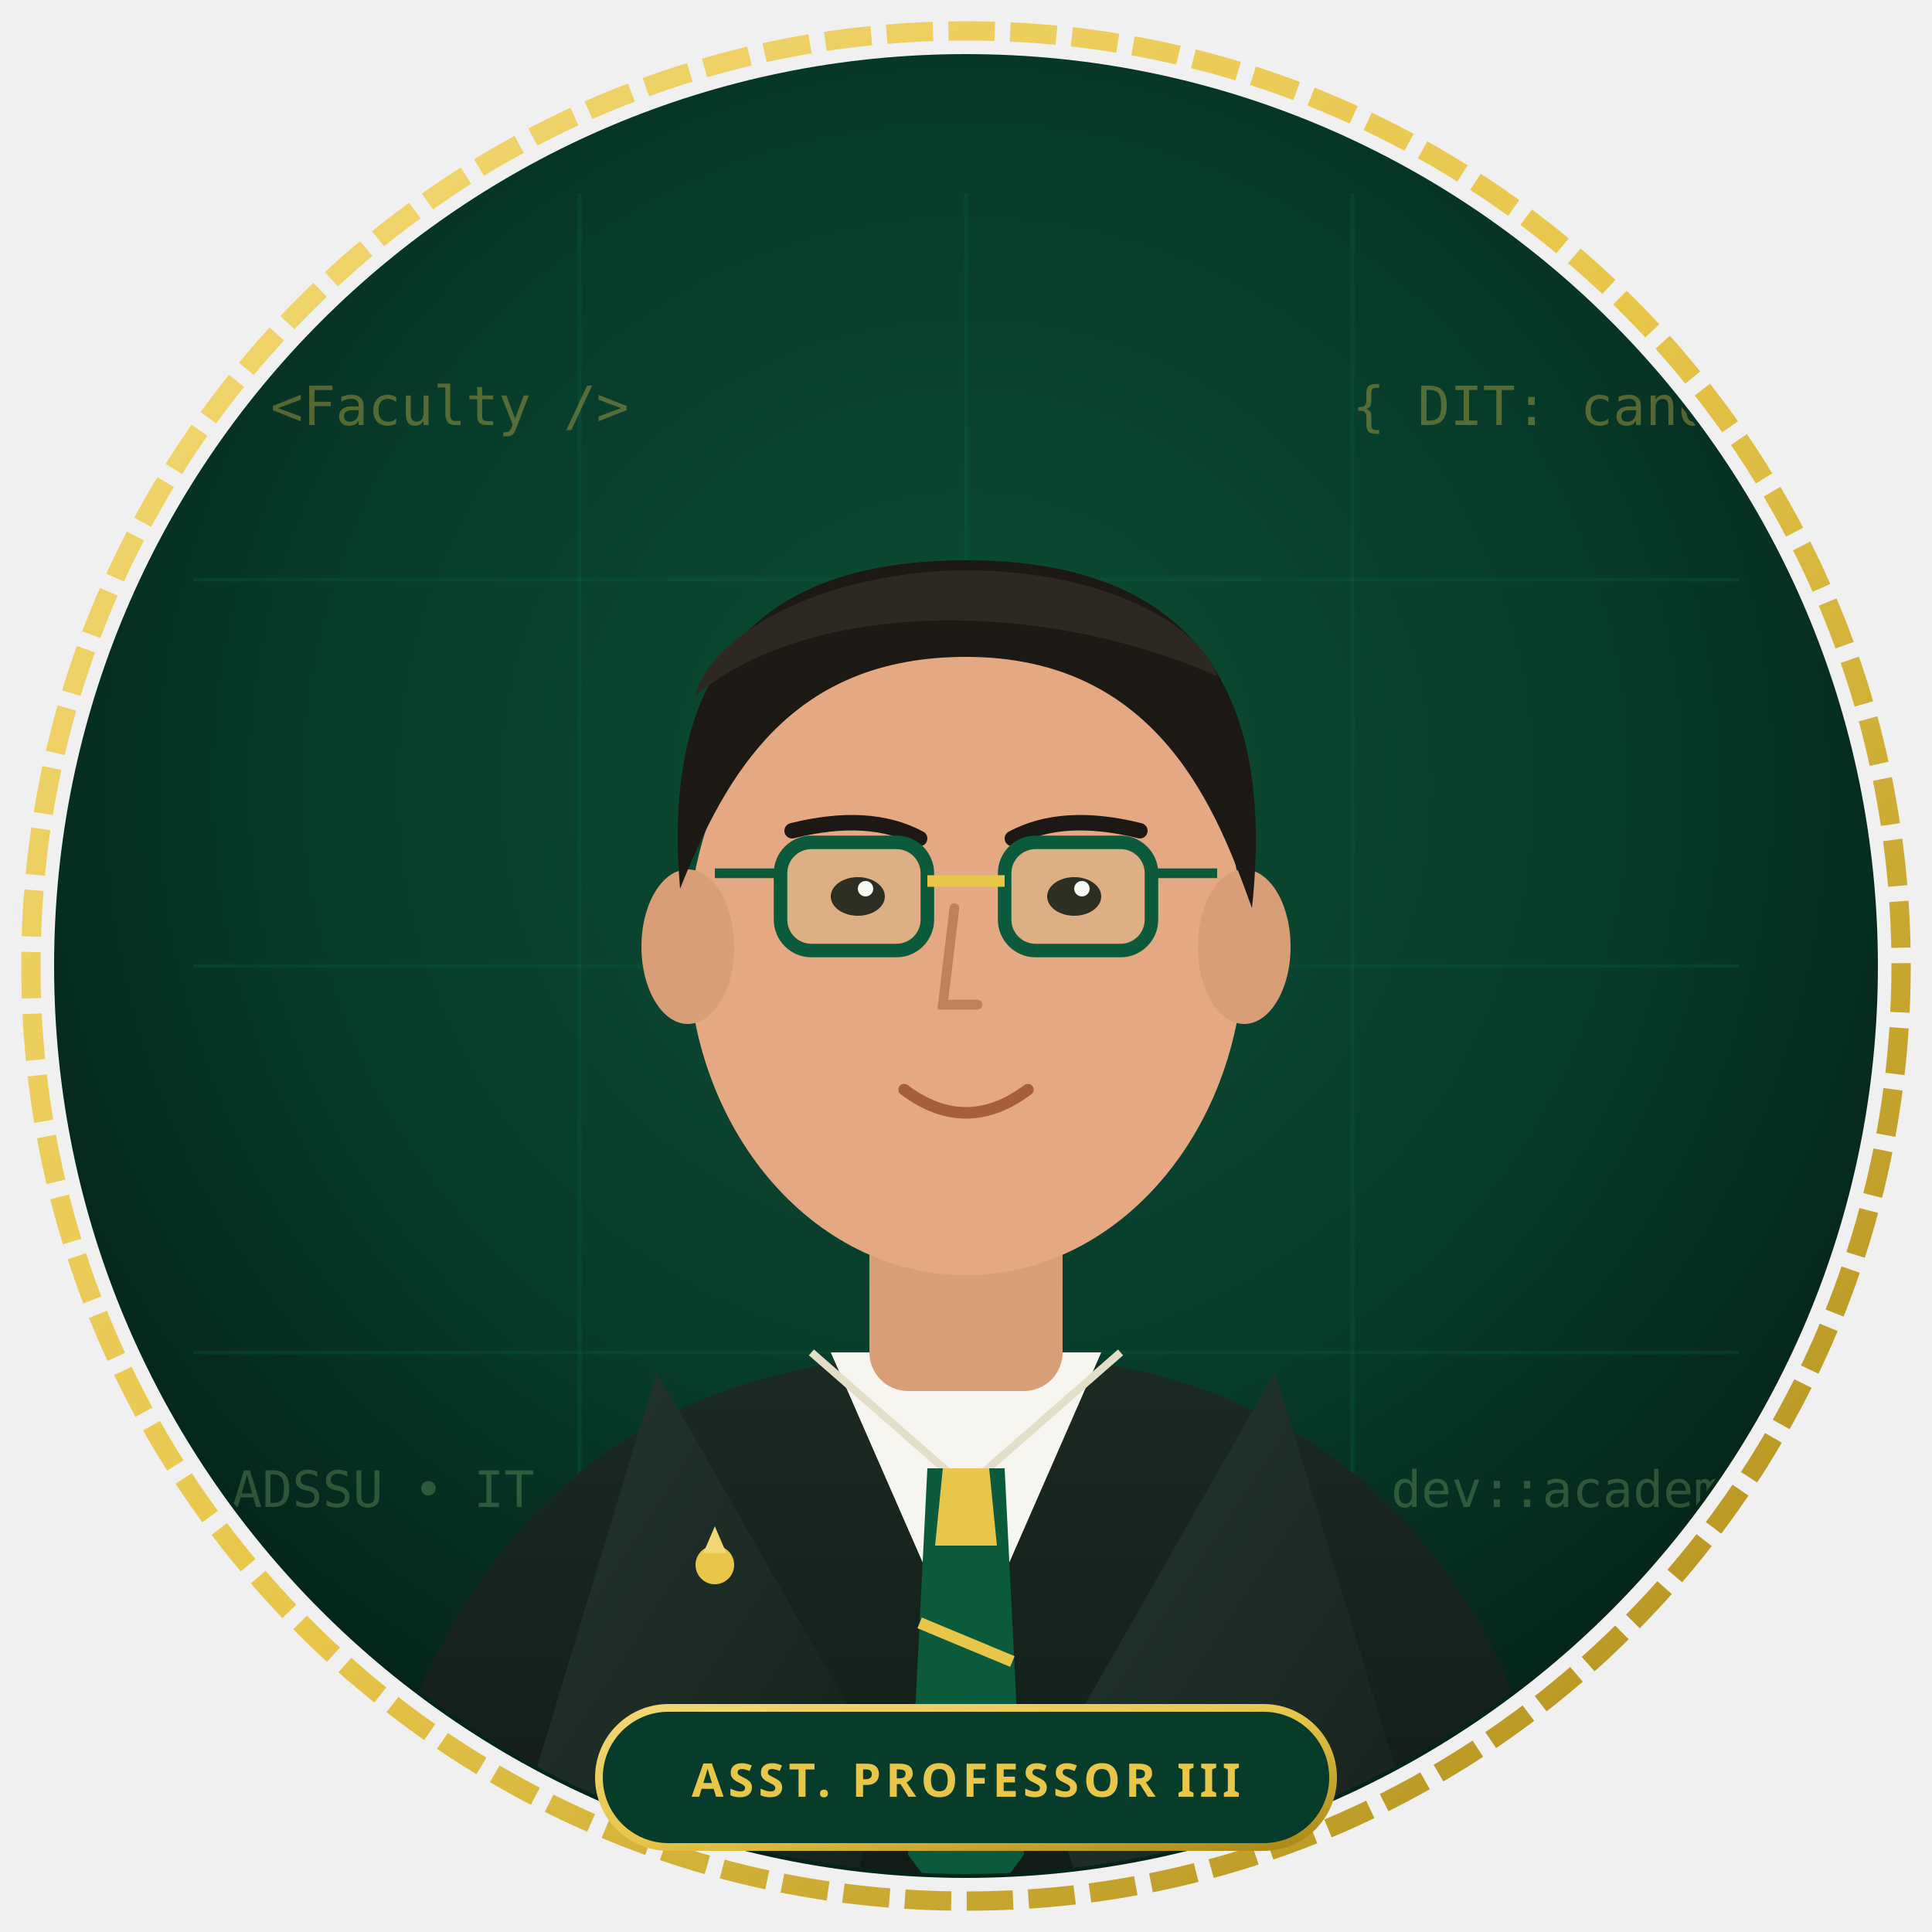
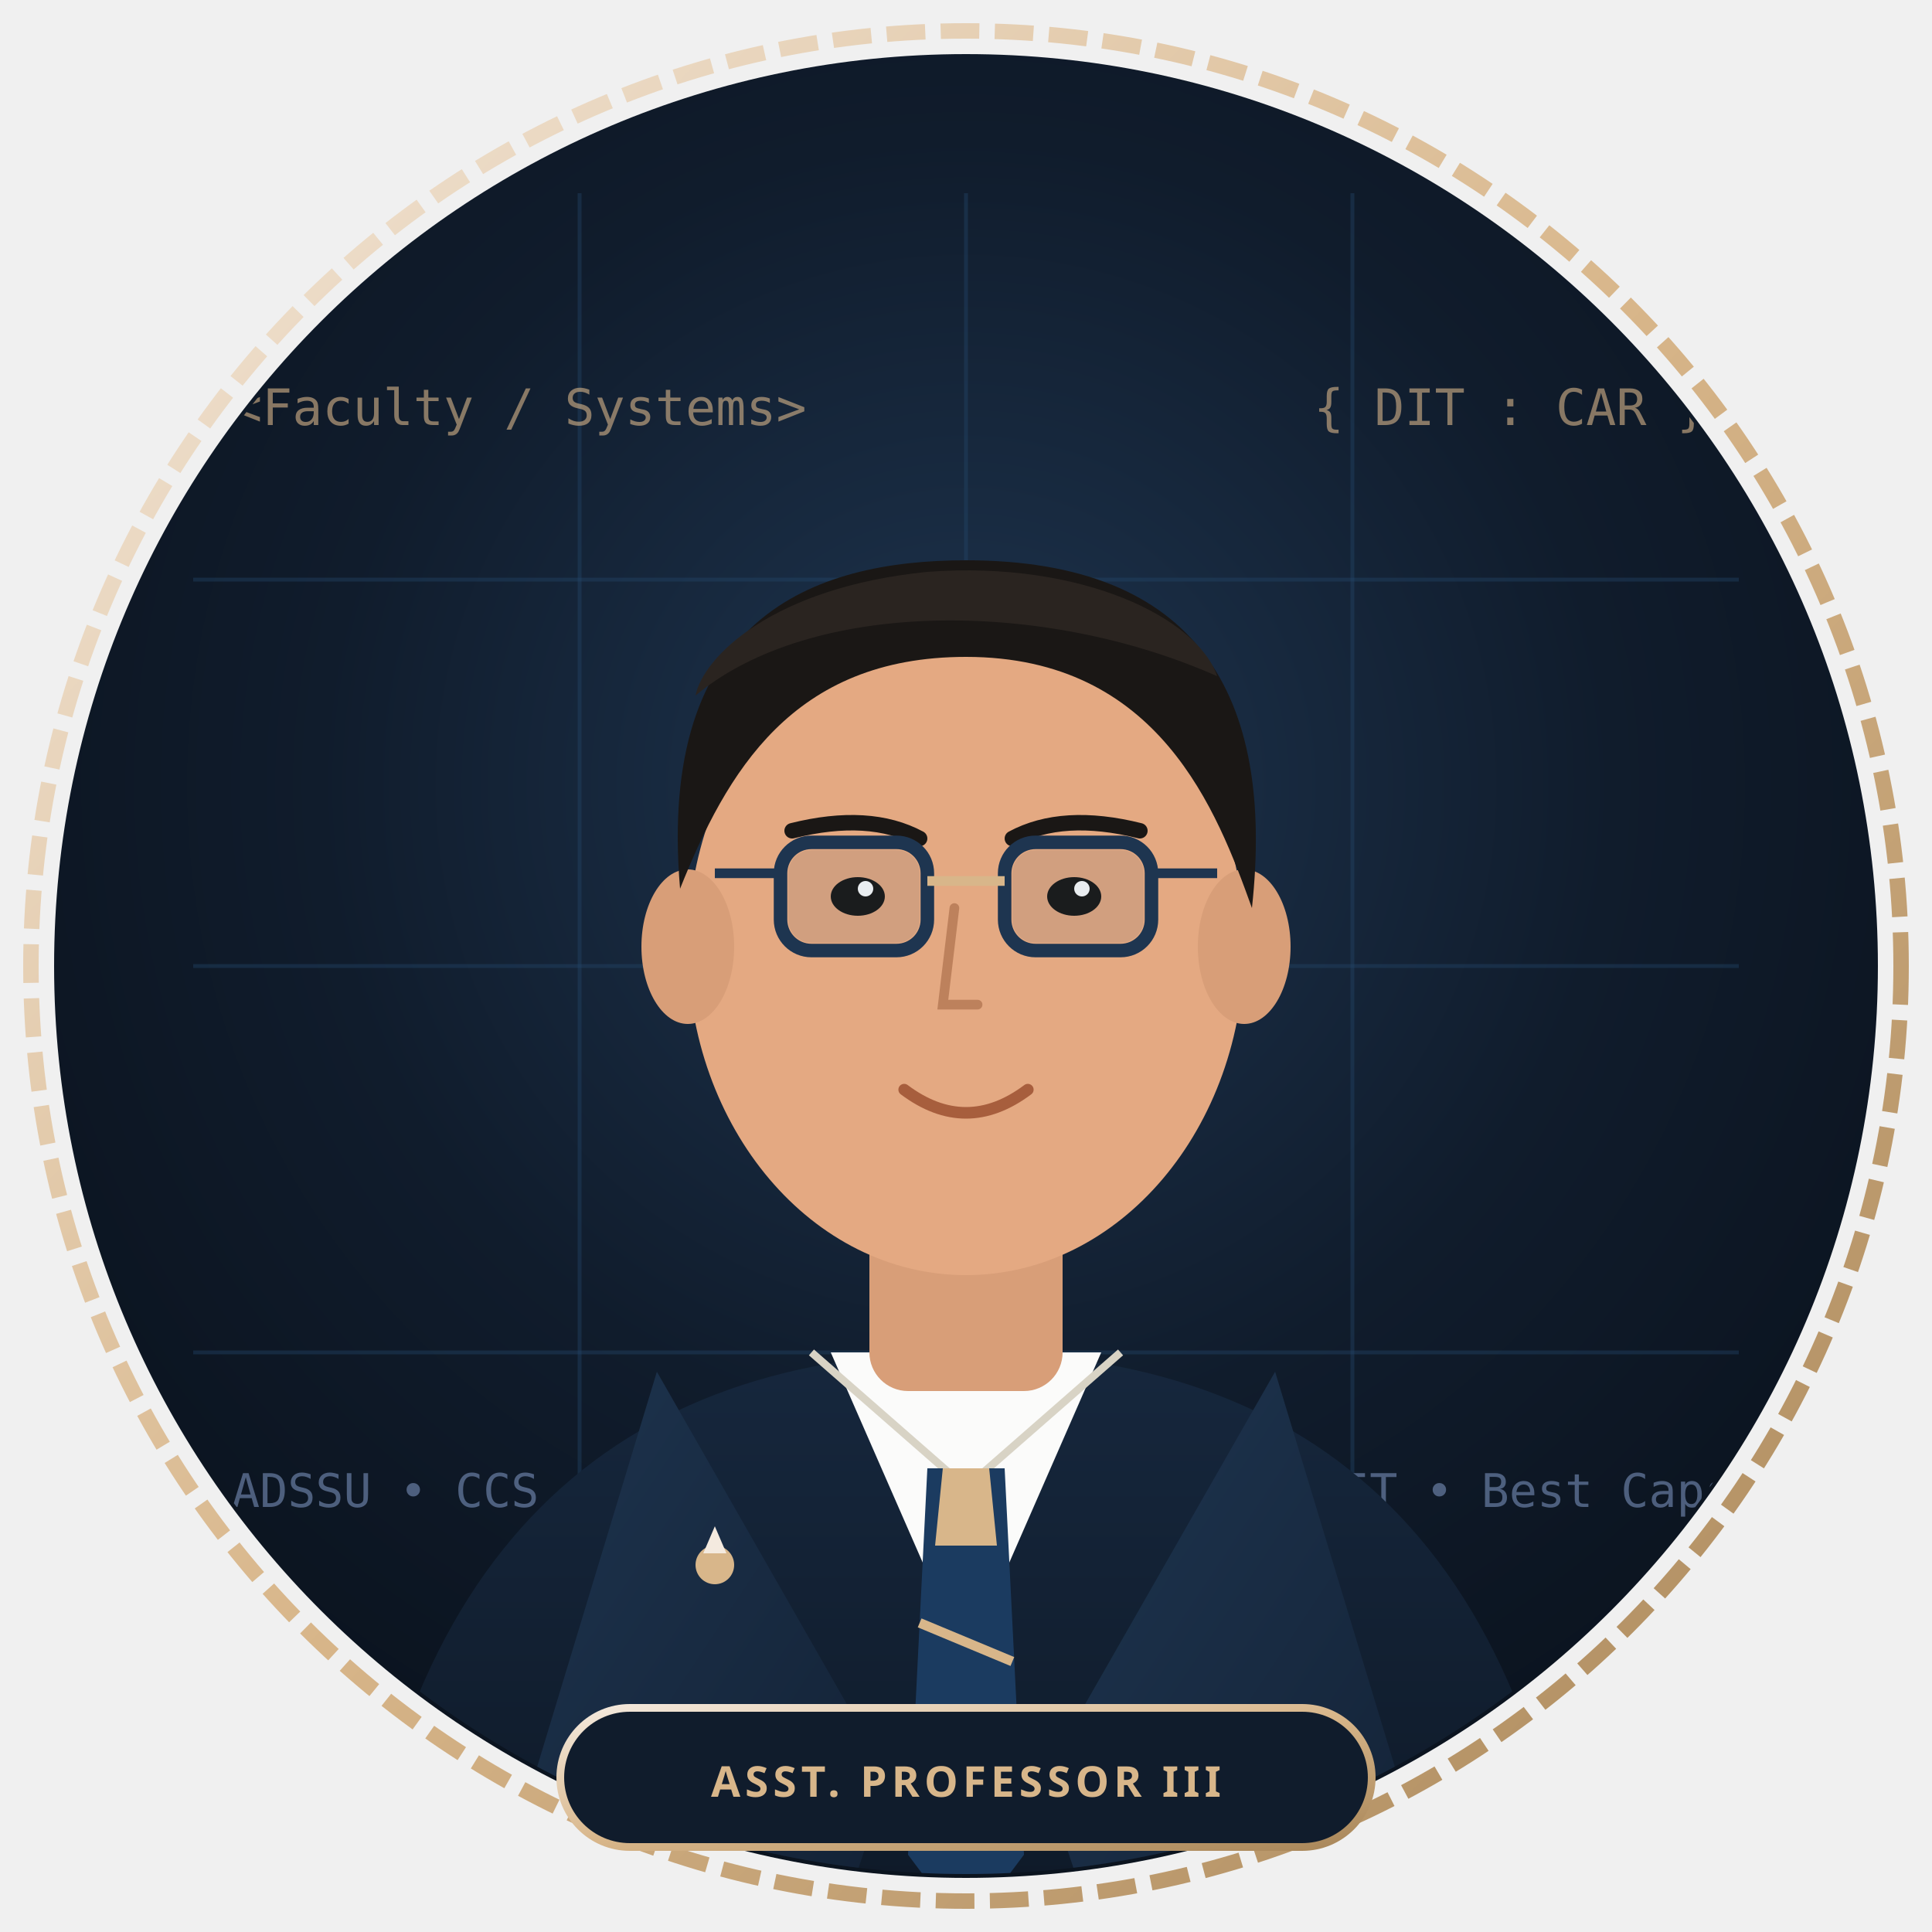
<svg xmlns="http://www.w3.org/2000/svg" viewBox="0 0 500 500" width="100%" height="100%">
  <defs>
-     <radialGradient id="avatarGlow" cx="50%" cy="40%" r="60%">
-       <stop offset="0%" stop-color="#0E4E35" />
-       <stop offset="60%" stop-color="#073B2A" />
-       <stop offset="100%" stop-color="#042319" />
+     <radialGradient id="avatarBg" cx="50%" cy="40%" r="65%">
+       <stop offset="0%" stop-color="#1E3550" />
+       <stop offset="55%" stop-color="#101C2C" />
+       <stop offset="100%" stop-color="#0A121D" />
    </radialGradient>
-     <linearGradient id="goldRim" x1="0%" y1="0%" x2="100%" y2="100%">
-       <stop offset="0%" stop-color="#F2D775" />
-       <stop offset="50%" stop-color="#E7C64A" />
-       <stop offset="100%" stop-color="#A88716" />
+     <linearGradient id="champagneRim" x1="0%" y1="0%" x2="100%" y2="100%">
+       <stop offset="0%" stop-color="#F4EADF" />
+       <stop offset="50%" stop-color="#D8B68A" />
+       <stop offset="100%" stop-color="#A88659" />
    </linearGradient>
-     <linearGradient id="suitGrad" x1="0%" y1="0%" x2="0%" y2="100%">
-       <stop offset="0%" stop-color="#1B2A23" />
-       <stop offset="100%" stop-color="#0F1814" />
+     <linearGradient id="suitNavy" x1="0%" y1="0%" x2="0%" y2="100%">
+       <stop offset="0%" stop-color="#16273D" />
+       <stop offset="100%" stop-color="#0D1724" />
    </linearGradient>
-     <linearGradient id="lapelGrad" x1="0%" y1="0%" x2="100%" y2="100%">
-       <stop offset="0%" stop-color="#24382F" />
-       <stop offset="100%" stop-color="#141E19" />
+     <linearGradient id="lapelNavy" x1="0%" y1="0%" x2="100%" y2="100%">
+       <stop offset="0%" stop-color="#1E3550" />
+       <stop offset="100%" stop-color="#122033" />
    </linearGradient>
-     <clipPath id="circleClip">
+     <clipPath id="avatarCircle">
      <circle cx="250" cy="250" r="235" />
    </clipPath>
  </defs>
-   <circle cx="250" cy="250" r="242" fill="none" stroke="url(#goldRim)" stroke-width="5" stroke-dasharray="12 4" />
-   <circle cx="250" cy="250" r="236" fill="url(#avatarGlow)" />
-   <g clip-path="url(#circleClip)">
-     <path d="M 50 150 L 450 150 M 50 250 L 450 250 M 50 350 L 450 350" stroke="#0E5E41" stroke-width="1" stroke-opacity="0.3" />
-     <path d="M 150 50 L 150 450 M 250 50 L 250 450 M 350 50 L 350 450" stroke="#0E5E41" stroke-width="1" stroke-opacity="0.3" />
-     <text x="70" y="110" font-family="monospace" font-size="14" fill="#E7C64A" fill-opacity="0.35">&lt;Faculty /&gt;</text>
-     <text x="350" y="110" font-family="monospace" font-size="14" fill="#E7C64A" fill-opacity="0.35">{ DIT: cand }</text>
-     <text x="60" y="390" font-family="monospace" font-size="13" fill="#A8DF8E" fill-opacity="0.25">ADSSU • IT</text>
-     <text x="360" y="390" font-family="monospace" font-size="13" fill="#A8DF8E" fill-opacity="0.25">dev::academic</text>
-     <path d="M 90 520 C 100 400 160 350 250 350 C 340 350 400 400 410 520 Z" fill="url(#suitGrad)" />
-     <path d="M 215 350 L 250 430 L 285 350 Z" fill="#F7F5EF" />
-     <path d="M 210 350 L 250 385 L 290 350" stroke="#E2DEC8" stroke-width="2" fill="none" />
-     <path d="M 240 380 L 260 380 L 265 480 L 250 500 L 235 480 Z" fill="#0B5A3B" />
-     <path d="M 244 380 L 256 380 L 258 400 L 242 400 Z" fill="#E7C64A" />
-     <path d="M 238 420 L 262 430" stroke="#E7C64A" stroke-width="3" />
-     <path d="M 236 450 L 264 460" stroke="#E7C64A" stroke-width="3" />
-     <path d="M 170 355 L 230 460 L 210 520 L 120 520 Z" fill="url(#lapelGrad)" />
-     <path d="M 330 355 L 270 460 L 290 520 L 380 520 Z" fill="url(#lapelGrad)" />
-     <circle cx="185" cy="405" r="5" fill="#E7C64A" />
-     <polygon points="185,395 188,402 182,402" fill="#F2D775" />
+   <circle cx="250" cy="250" r="242" fill="none" stroke="url(#champagneRim)" stroke-width="4" stroke-dasharray="10 4" />
+   <circle cx="250" cy="250" r="236" fill="url(#avatarBg)" />
+   <g clip-path="url(#avatarCircle)">
+     <path d="M 50 150 L 450 150 M 50 250 L 450 250 M 50 350 L 450 350" stroke="#24466A" stroke-width="1" stroke-opacity="0.4" />
+     <path d="M 150 50 L 150 450 M 250 50 L 250 450 M 350 50 L 350 450" stroke="#24466A" stroke-width="1" stroke-opacity="0.4" />
+     <text x="60" y="110" font-family="monospace" font-size="13" fill="#D8B68A" fill-opacity="0.6">&lt;Faculty / Systems&gt;</text>
+     <text x="340" y="110" font-family="monospace" font-size="13" fill="#D8B68A" fill-opacity="0.6">{ DIT : CAR }</text>
+     <text x="60" y="390" font-family="monospace" font-size="12" fill="#8EA8D8" fill-opacity="0.5">ADSSU • CCS</text>
+     <text x="340" y="390" font-family="monospace" font-size="12" fill="#8EA8D8" fill-opacity="0.5">MIT • Best Capstone</text>
+     <path d="M 90 520 C 100 400 160 350 250 350 C 340 350 400 400 410 520 Z" fill="url(#suitNavy)" />
+     <path d="M 215 350 L 250 430 L 285 350 Z" fill="#FBFBFA" />
+     <path d="M 210 350 L 250 385 L 290 350" stroke="#D8D3C5" stroke-width="2" fill="none" />
+     <path d="M 240 380 L 260 380 L 265 480 L 250 500 L 235 480 Z" fill="#1B3B60" />
+     <path d="M 244 380 L 256 380 L 258 400 L 242 400 Z" fill="#D8B68A" />
+     <path d="M 238 420 L 262 430" stroke="#D8B68A" stroke-width="2.5" />
+     <path d="M 236 450 L 264 460" stroke="#D8B68A" stroke-width="2.5" />
+     <path d="M 170 355 L 230 460 L 210 520 L 120 520 Z" fill="url(#lapelNavy)" />
+     <path d="M 330 355 L 270 460 L 290 520 L 380 520 Z" fill="url(#lapelNavy)" />
+     <circle cx="185" cy="405" r="5" fill="#D8B68A" />
+     <polygon points="185,395 188,402 182,402" fill="#F4EADF" />
    <rect x="225" y="275" width="50" height="85" rx="10" fill="#D89E78" />
    <path d="M 225 315 C 240 330 260 330 275 315 Z" fill="#BD815C" opacity="0.4" />
    <ellipse cx="250" cy="245" rx="72" ry="85" fill="#E4A982" />
    <ellipse cx="178" cy="245" rx="12" ry="20" fill="#D89E78" />
    <ellipse cx="322" cy="245" rx="12" ry="20" fill="#D89E78" />
-     <path d="M 176 230 C 170 160 210 145 250 145 C 310 145 330 180 324 235 C 315 210 300 170 250 170 C 205 170 188 200 176 230 Z" fill="#1C1814" />
-     <path d="M 180 180 C 210 155 270 155 315 175 C 310 160 280 145 240 148 C 200 152 182 170 180 180 Z" fill="#2E2822" />
-     <path d="M 205 215 Q 225 210 238 217" stroke="#1C1814" stroke-width="4" stroke-linecap="round" fill="none" />
-     <path d="M 262 217 Q 275 210 295 215" stroke="#1C1814" stroke-width="4" stroke-linecap="round" fill="none" />
-     <ellipse cx="222" cy="232" rx="7" ry="5" fill="#1C1814" />
-     <ellipse cx="278" cy="232" rx="7" ry="5" fill="#1C1814" />
+     <path d="M 176 230 C 170 160 210 145 250 145 C 310 145 330 180 324 235 C 315 210 300 170 250 170 C 205 170 188 200 176 230 Z" fill="#1A1715" />
+     <path d="M 180 180 C 210 155 270 155 315 175 C 310 160 280 145 240 148 C 200 152 182 170 180 180 Z" fill="#2A2420" />
+     <path d="M 205 215 Q 225 210 238 217" stroke="#1A1715" stroke-width="4" stroke-linecap="round" fill="none" />
+     <path d="M 262 217 Q 275 210 295 215" stroke="#1A1715" stroke-width="4" stroke-linecap="round" fill="none" />
+     <ellipse cx="222" cy="232" rx="7" ry="5" fill="#1A1715" />
+     <ellipse cx="278" cy="232" rx="7" ry="5" fill="#1A1715" />
    <circle cx="224" cy="230" r="2" fill="#FFFFFF" />
    <circle cx="280" cy="230" r="2" fill="#FFFFFF" />
-     <rect x="202" y="218" width="38" height="28" rx="8" fill="none" stroke="#0B5A3B" stroke-width="3.5" />
-     <rect x="260" y="218" width="38" height="28" rx="8" fill="none" stroke="#0B5A3B" stroke-width="3.5" />
-     <path d="M 240 228 L 260 228" stroke="#E7C64A" stroke-width="3" />
-     <path d="M 185 226 L 202 226" stroke="#0B5A3B" stroke-width="2.5" />
-     <path d="M 298 226 L 315 226" stroke="#0B5A3B" stroke-width="2.5" />
-     <rect x="204" y="220" width="34" height="24" rx="6" fill="#A8DF8E" fill-opacity="0.12" />
-     <rect x="262" y="220" width="34" height="24" rx="6" fill="#A8DF8E" fill-opacity="0.12" />
+     <rect x="202" y="218" width="38" height="28" rx="8" fill="none" stroke="#1E3550" stroke-width="3.5" />
+     <rect x="260" y="218" width="38" height="28" rx="8" fill="none" stroke="#1E3550" stroke-width="3.5" />
+     <path d="M 240 228 L 260 228" stroke="#D8B68A" stroke-width="2.5" />
+     <path d="M 185 226 L 202 226" stroke="#1E3550" stroke-width="2.5" />
+     <path d="M 298 226 L 315 226" stroke="#1E3550" stroke-width="2.5" />
+     <rect x="204" y="220" width="34" height="24" rx="6" fill="#24466A" fill-opacity="0.1" />
+     <rect x="262" y="220" width="34" height="24" rx="6" fill="#24466A" fill-opacity="0.1" />
    <path d="M 247 235 L 244 260 L 253 260" stroke="#BD815C" stroke-width="2.5" stroke-linecap="round" fill="none" />
    <path d="M 234 282 Q 250 294 266 282" stroke="#A75E3D" stroke-width="3" stroke-linecap="round" fill="none" />
  </g>
  <g transform="translate(250, 460)">
-     <rect x="-95" y="-18" width="190" height="36" rx="18" fill="#073B2A" stroke="url(#goldRim)" stroke-width="2" />
-     <text x="0" y="5" font-family="'Plus Jakarta Sans', sans-serif" font-weight="700" font-size="12" fill="#E7C64A" text-anchor="middle" letter-spacing="1.2">ASST. PROFESSOR III</text>
+     <rect x="-105" y="-18" width="210" height="36" rx="18" fill="#101C2C" stroke="url(#champagneRim)" stroke-width="2" />
+     <text x="0" y="5" font-family="'Plus Jakarta Sans', sans-serif" font-weight="700" font-size="11" fill="#D8B68A" text-anchor="middle" letter-spacing="1.2">ASST. PROFESSOR III</text>
  </g>
</svg>
